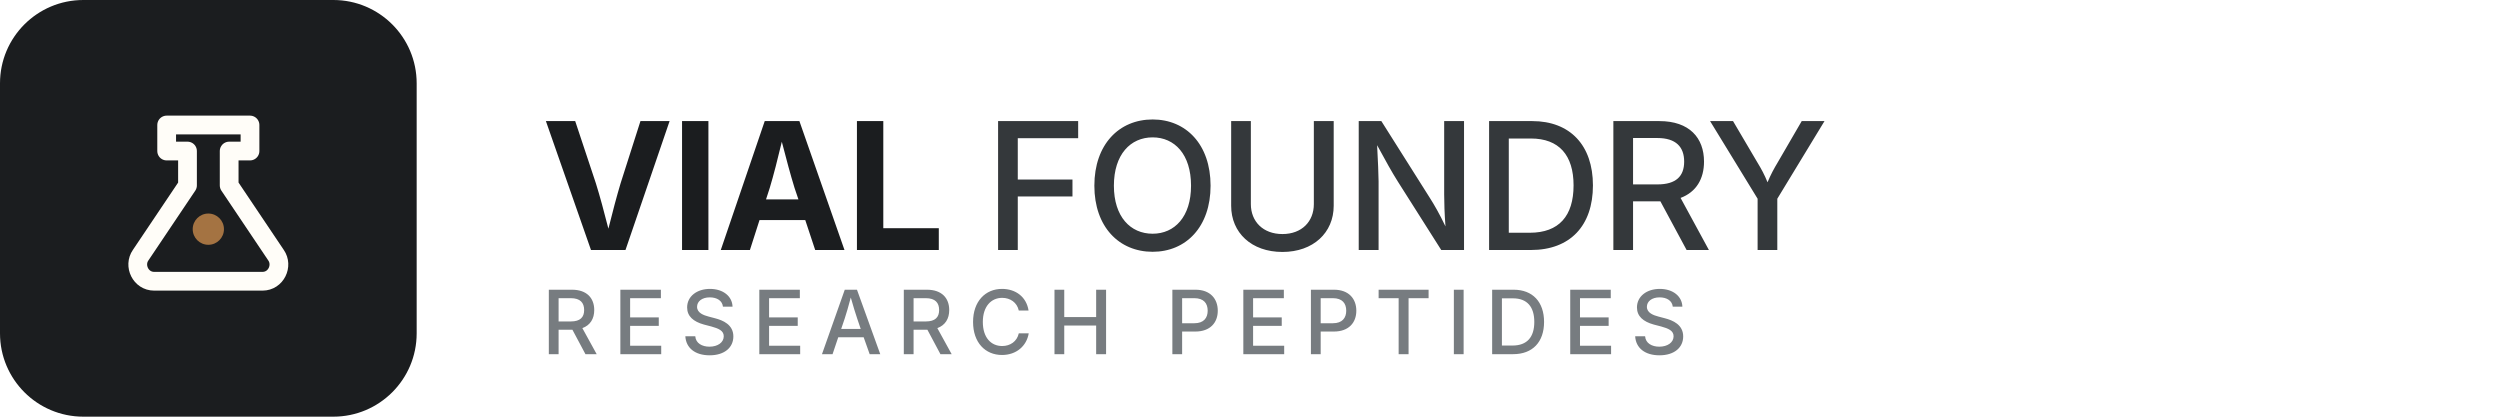
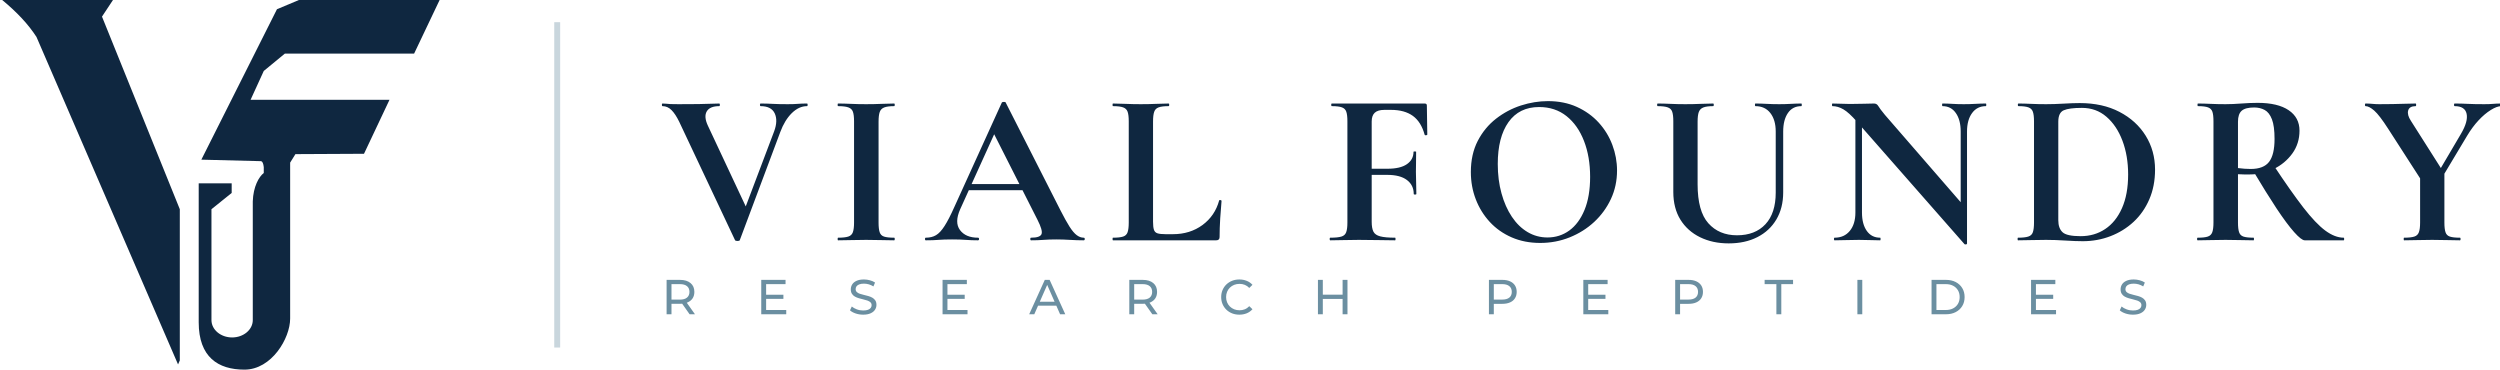
- <svg xmlns="http://www.w3.org/2000/svg" viewBox="0 0 240 40" fill="none">
-   <rect width="40" height="40" rx="8" fill="#1B1D1F" />
-   <path d="M16 12H24V14.5H22V17.8L26.5 24.5C27.2 25.5 26.5 27 25.2 27H14.8C13.5 27 12.8 25.5 13.5 24.5L18 17.8V14.5H16V12Z" stroke="#FFFDF8" stroke-width="1.8" stroke-linecap="round" stroke-linejoin="round" />
-   <circle cx="20" cy="22" r="1.5" fill="#A47342" />
-   <text x="52" y="24" font-family="Outfit, Inter, system-ui, sans-serif" font-size="17" font-weight="700" letter-spacing="-0.02em" fill="#1B1D1F">VIAL <tspan font-weight="500" fill="#34383B">FOUNDRY</tspan>
-   </text>
-   <text x="52" y="34" font-family="Inter, system-ui, sans-serif" font-size="8.5" font-weight="500" letter-spacing="0.16em" fill="#777C80">RESEARCH PEPTIDES</text>
+ <svg xmlns="http://www.w3.org/2000/svg" viewBox="0 0 676.19 100.00" width="676.19" height="100.00" role="img" aria-label="Vial Foundry - Research Peptides">
+   <g transform="translate(0.000 0.000) scale(0.118906)" fill="#0F2740">
+     <path d="M5 0L257 0L232 37.8L409 475.9L409 819.8L405 829L83 84.1Q56 42 5 0Z" />
+     <path d="M680 0L1000 0L942 121.9L648 121.9L600 161.4L570 227L886 227L828 349.8L672 350.6L660 369.9L660 724.7C660 769.3 618 840.8 556 840.8C496 840.8 452 812.2 452 733.2L452 417L527 417L527 438.9L481 475.9L481 728.1A47 39.5 0 0 0 575 728.1L575 458.2C576 424.6 589 401.9 600 393.5L600 380.1C599 371.6 597 367.4 594 366.6L458 363.2L630 21Z" />
+   </g>
+   <rect x="149.91" y="6" width="1.6" height="88" fill="#C9D6DD" />
+   <path d="M218.27 28.00Q218.45 28.00 218.45 28.36Q218.45 28.71 218.27 28.71Q216.08 28.71 214.16 30.60Q212.24 32.50 211.05 35.70L200.10 64.94Q200.04 65.18 199.48 65.18Q198.92 65.18 198.80 64.94L183.70 32.91Q182.69 30.84 181.63 29.78Q180.56 28.71 179.20 28.71Q179.02 28.71 179.02 28.36Q179.02 28.00 179.20 28.00Q179.91 28.00 180.30 28.06Q180.68 28.12 181.36 28.15Q182.04 28.18 183.52 28.18Q186.84 28.18 188.91 28.15Q190.98 28.12 192.29 28.06Q193.59 28.00 194.53 28.00Q194.71 28.00 194.71 28.36Q194.71 28.71 194.53 28.71Q191.99 28.71 191.16 30.13Q190.33 31.55 191.46 33.98L202.23 56.95L199.45 61.80L209.39 35.52Q210.46 32.62 209.54 30.66Q208.62 28.71 205.72 28.71Q205.55 28.71 205.55 28.36Q205.55 28.00 205.72 28.00Q207.44 28.00 208.98 28.09Q210.52 28.18 213.06 28.18Q214.72 28.18 215.76 28.09Q216.79 28.00 218.27 28.00ZM237.63 60.20Q237.63 61.92 237.93 62.81Q238.22 63.70 239.11 63.99Q240.00 64.29 241.84 64.29Q242.01 64.29 242.01 64.64Q242.01 65.00 241.84 65.00Q240.28 65.00 238.40 64.94Q236.52 64.88 234.26 64.88Q232.10 64.88 230.18 64.94Q228.25 65.00 226.68 65.00Q226.56 65.00 226.56 64.64Q226.56 64.29 226.70 64.29Q228.50 64.29 229.43 63.99Q230.35 63.70 230.68 62.81Q231.00 61.92 231.00 60.20V32.80Q231.00 31.08 230.69 30.22Q230.38 29.36 229.44 29.04Q228.51 28.71 226.68 28.71Q226.56 28.71 226.56 28.36Q226.56 28.00 226.68 28.00Q228.25 28.00 230.18 28.09Q232.10 28.18 234.26 28.18Q236.52 28.18 238.44 28.09Q240.35 28.00 241.84 28.00Q242.01 28.00 242.01 28.36Q242.01 28.71 241.84 28.71Q240.04 28.71 239.14 29.07Q238.25 29.42 237.94 30.31Q237.63 31.20 237.63 32.91ZM260.78 51.44 261.67 49.79H278.72L279.13 51.44ZM293.10 64.29Q293.40 64.29 293.40 64.64Q293.40 65.00 293.10 65.00Q291.33 65.00 289.40 64.88Q287.48 64.76 285.70 64.76Q283.69 64.76 282.21 64.88Q280.73 65.00 278.89 65.00Q278.66 65.00 278.66 64.64Q278.66 64.29 278.89 64.29Q281.32 64.29 281.71 63.31Q282.09 62.34 280.61 59.44L268.59 35.70L271.49 30.60L259.71 56.59Q258.12 60.15 259.65 62.22Q261.19 64.29 264.51 64.29Q264.81 64.29 264.81 64.64Q264.81 65.00 264.51 65.00Q262.73 65.00 261.25 64.88Q259.77 64.76 257.52 64.76Q255.21 64.76 253.82 64.88Q252.43 65.00 250.42 65.00Q250.18 65.00 250.18 64.64Q250.18 64.29 250.42 64.29Q252.02 64.29 253.17 63.61Q254.33 62.93 255.48 61.12Q256.64 59.32 258.12 56.00L270.96 27.76Q271.02 27.59 271.49 27.56Q271.97 27.53 272.03 27.76L286.83 56.89Q288.25 59.67 289.28 61.30Q290.32 62.93 291.24 63.61Q292.16 64.29 293.10 64.29ZM311.87 32.85V59.97Q311.87 61.42 312.11 62.14Q312.34 62.87 313.08 63.11Q313.81 63.34 315.24 63.34H317.26Q321.87 63.34 325.25 60.86Q328.62 58.37 329.75 54.23Q329.81 54.05 330.10 54.11Q330.40 54.17 330.40 54.34Q330.22 56.30 330.04 59.04Q329.87 61.78 329.87 64.11Q329.87 65.00 328.96 65.00H301.04Q300.92 65.00 300.92 64.64Q300.92 64.29 301.04 64.29Q302.86 64.29 303.77 63.99Q304.68 63.70 304.99 62.81Q305.30 61.92 305.30 60.20V32.80Q305.30 31.08 304.99 30.22Q304.68 29.36 303.77 29.04Q302.86 28.71 301.04 28.71Q300.92 28.71 300.92 28.36Q300.92 28.00 301.04 28.00Q302.46 28.00 304.43 28.09Q306.40 28.18 308.53 28.18Q310.80 28.18 312.70 28.09Q314.59 28.00 316.07 28.00Q316.25 28.00 316.25 28.36Q316.25 28.71 316.07 28.71Q314.28 28.71 313.38 29.04Q312.48 29.36 312.18 30.25Q311.87 31.14 311.87 32.85ZM359.82 65.00Q359.64 65.00 359.64 64.64Q359.64 64.29 359.82 64.29Q361.83 64.29 362.81 63.99Q363.79 63.70 364.11 62.81Q364.44 61.92 364.44 60.20V32.80Q364.44 31.08 364.14 30.22Q363.85 29.36 362.96 29.04Q362.07 28.71 360.24 28.71Q360.06 28.71 360.06 28.36Q360.06 28.00 360.24 28.00H385.34Q385.93 28.00 385.93 28.53L386.05 36.41Q386.05 36.52 385.75 36.58Q385.45 36.64 385.34 36.47Q384.39 32.97 382.14 31.34Q379.89 29.72 376.22 29.72H374.44Q372.67 29.72 371.84 30.49Q371.01 31.26 371.01 32.85V59.97Q371.01 61.74 371.48 62.66Q371.96 63.58 373.32 63.93Q374.68 64.29 377.34 64.29Q377.46 64.29 377.46 64.64Q377.46 65.00 377.34 65.00Q375.33 65.00 372.99 64.94Q370.65 64.88 367.52 64.88Q365.39 64.88 363.37 64.94Q361.36 65.00 359.82 65.00ZM382.38 52.45Q382.38 50.08 380.54 48.69Q378.71 47.30 375.21 47.30H367.87V45.64H375.27Q378.77 45.64 380.54 44.40Q382.32 43.16 382.32 41.08Q382.32 40.96 382.67 40.96Q383.03 40.96 383.03 41.08Q383.03 43.10 383.00 44.19Q382.97 45.29 382.97 46.47Q382.97 47.95 383.03 49.37Q383.09 50.79 383.09 52.45Q383.09 52.63 382.73 52.63Q382.38 52.63 382.38 52.45ZM416.59 65.71Q412.33 65.71 408.87 64.20Q405.41 62.69 402.95 60.03Q400.49 57.36 399.16 53.90Q397.83 50.44 397.83 46.53Q397.83 41.73 399.69 38.12Q401.56 34.51 404.64 32.11Q407.71 29.72 411.38 28.53Q415.05 27.35 418.67 27.35Q423.05 27.35 426.51 28.92Q429.97 30.49 432.40 33.15Q434.83 35.81 436.10 39.19Q437.37 42.56 437.37 46.12Q437.37 50.26 435.72 53.81Q434.06 57.36 431.19 60.03Q428.32 62.69 424.56 64.20Q420.80 65.71 416.59 65.71ZM418.55 64.23Q421.86 64.23 424.47 62.34Q427.07 60.44 428.58 56.77Q430.09 53.10 430.09 47.83Q430.09 42.39 428.43 38.12Q426.78 33.86 423.70 31.40Q420.62 28.95 416.30 28.95Q410.91 28.95 408.01 33.03Q405.11 37.12 405.11 44.34Q405.11 48.66 406.12 52.30Q407.12 55.94 408.93 58.64Q410.73 61.33 413.19 62.78Q415.65 64.23 418.55 64.23ZM480.29 35.58Q480.29 32.44 478.84 30.58Q477.39 28.71 474.79 28.71Q474.67 28.71 474.67 28.36Q474.67 28.00 474.79 28.00Q476.27 28.00 477.84 28.09Q479.41 28.18 481.24 28.18Q482.84 28.18 484.38 28.09Q485.92 28.00 487.22 28.00Q487.34 28.00 487.34 28.36Q487.34 28.71 487.22 28.71Q484.85 28.71 483.58 30.58Q482.31 32.44 482.31 35.58V52.04Q482.31 56.24 480.47 59.35Q478.64 62.45 475.32 64.14Q472.01 65.83 467.57 65.83Q463.24 65.83 459.84 64.17Q456.44 62.51 454.51 59.41Q452.59 56.30 452.59 51.92V32.80Q452.59 31.08 452.29 30.22Q452.00 29.36 451.08 29.04Q450.16 28.71 448.38 28.71Q448.21 28.71 448.21 28.36Q448.21 28.00 448.38 28.00Q449.92 28.00 451.82 28.09Q453.71 28.18 455.84 28.18Q458.09 28.18 459.99 28.09Q461.88 28.00 463.36 28.00Q463.54 28.00 463.54 28.36Q463.54 28.71 463.36 28.71Q461.59 28.71 460.70 29.07Q459.81 29.42 459.48 30.31Q459.16 31.20 459.16 32.91V49.84Q459.16 57.13 462.06 60.38Q464.96 63.64 469.81 63.64Q474.73 63.64 477.51 60.65Q480.29 57.66 480.29 52.09ZM501.84 57.48V29.36L503.62 29.48V57.48Q503.62 60.62 504.92 62.45Q506.22 64.29 508.53 64.29Q508.65 64.29 508.65 64.64Q508.65 65.00 508.53 65.00Q507.23 65.00 505.84 64.94Q504.45 64.88 502.79 64.88Q501.01 64.88 499.33 64.94Q497.64 65.00 496.22 65.00Q496.04 65.00 496.04 64.64Q496.04 64.29 496.22 64.29Q498.82 64.29 500.33 62.45Q501.84 60.62 501.84 57.48ZM532.03 65.89Q532.03 66.07 531.77 66.10Q531.50 66.12 531.38 66.07L502.20 32.85Q500.07 30.43 498.59 29.57Q497.11 28.71 495.63 28.71Q495.51 28.71 495.51 28.36Q495.51 28.00 495.63 28.00Q496.81 28.00 498.05 28.06Q499.30 28.12 500.36 28.12Q502.49 28.12 504.21 28.06Q505.93 28.00 506.87 28.00Q507.64 28.00 508.03 28.68Q508.41 29.36 509.83 31.08L531.56 56.12ZM532.03 35.58V65.89L530.32 64.11V35.58Q530.32 32.44 529.01 30.58Q527.71 28.71 525.40 28.71Q525.29 28.71 525.29 28.36Q525.29 28.00 525.40 28.00Q526.71 28.00 528.10 28.09Q529.49 28.18 531.15 28.18Q532.74 28.18 534.28 28.09Q535.82 28.00 537.13 28.00Q537.24 28.00 537.24 28.36Q537.24 28.71 537.13 28.71Q534.76 28.71 533.40 30.58Q532.03 32.44 532.03 35.58ZM563.35 65.24Q561.46 65.24 558.61 65.06Q555.77 64.88 553.42 64.88Q551.27 64.88 549.33 64.94Q547.38 65.00 545.83 65.00Q545.71 65.00 545.71 64.64Q545.71 64.29 545.83 64.29Q547.65 64.29 548.59 63.99Q549.53 63.70 549.84 62.81Q550.15 61.92 550.15 60.20V32.80Q550.15 31.08 549.84 30.22Q549.54 29.36 548.64 29.04Q547.74 28.71 545.95 28.71Q545.77 28.71 545.77 28.36Q545.77 28.00 545.95 28.00Q547.49 28.00 549.38 28.09Q551.27 28.18 553.43 28.18Q555.60 28.18 558.15 28.03Q560.70 27.88 562.52 27.88Q568.68 27.88 573.24 30.25Q577.81 32.62 580.35 36.70Q582.89 40.79 582.89 45.88Q582.89 50.32 581.34 53.90Q579.80 57.48 577.09 60.00Q574.38 62.51 570.83 63.88Q567.29 65.24 563.35 65.24ZM562.76 63.88Q566.52 63.88 569.40 61.95Q572.29 60.03 573.95 56.29Q575.61 52.54 575.61 47.18Q575.61 42.15 574.07 38.06Q572.53 33.98 569.74 31.58Q566.96 29.18 563.11 29.18Q559.66 29.18 558.19 29.83Q556.72 30.48 556.72 32.91V59.55Q556.72 61.74 557.87 62.81Q559.01 63.88 562.76 63.88ZM623.38 65.00Q622.49 65.00 620.51 62.78Q618.53 60.56 615.74 56.36Q612.96 52.15 609.47 46.29L614.91 44.64Q619.65 51.80 622.99 56.12Q626.34 60.44 628.94 62.37Q631.55 64.29 633.92 64.29Q634.04 64.29 634.04 64.64Q634.04 65.00 633.92 65.00Q629.77 65.00 627.17 65.00Q624.56 65.00 623.38 65.00ZM610.65 27.82Q616.10 27.82 619.03 29.81Q621.96 31.79 621.96 35.34Q621.96 38.83 620.01 41.53Q618.05 44.22 615.00 45.70Q611.95 47.18 608.58 47.18Q607.75 47.18 606.89 47.18Q606.03 47.18 605.32 47.12V60.20Q605.32 61.92 605.62 62.81Q605.92 63.70 606.80 63.99Q607.69 64.29 609.53 64.29Q609.65 64.29 609.65 64.64Q609.65 65.00 609.53 65.00Q607.99 65.00 606.09 64.94Q604.20 64.88 601.95 64.88Q599.82 64.88 597.89 64.94Q595.97 65.00 594.43 65.00Q594.25 65.00 594.25 64.64Q594.25 64.29 594.43 64.29Q596.27 64.29 597.15 63.99Q598.04 63.70 598.37 62.81Q598.69 61.92 598.69 60.20V32.80Q598.69 31.08 598.40 30.22Q598.10 29.36 597.21 29.04Q596.33 28.71 594.49 28.71Q594.37 28.71 594.37 28.36Q594.37 28.00 594.49 28.00Q596.03 28.00 597.92 28.09Q599.82 28.18 601.95 28.18Q603.90 28.18 606.24 28.00Q608.58 27.82 610.65 27.82ZM615.21 37.59Q615.21 34.10 614.50 32.26Q613.79 30.43 612.55 29.75Q611.30 29.07 609.70 29.07Q607.34 29.07 606.33 29.95Q605.32 30.84 605.32 32.91V45.46Q606.15 45.58 607.10 45.64Q608.05 45.70 608.76 45.70Q612.25 45.70 613.73 43.78Q615.21 41.85 615.21 37.59ZM658.37 48.54 665.65 36.17Q667.60 32.85 667.16 30.78Q666.71 28.71 663.93 28.71Q663.75 28.71 663.75 28.36Q663.75 28.00 663.93 28.00Q665.83 28.00 667.48 28.09Q669.14 28.18 671.92 28.18Q673.40 28.18 674.32 28.09Q675.24 28.00 676.54 28.00Q676.66 28.00 676.66 28.36Q676.66 28.71 676.54 28.71Q675.36 28.71 673.70 29.75Q672.04 30.78 670.38 32.56Q668.73 34.33 667.31 36.70L659.61 49.55ZM654.93 48.78 645.93 34.81Q643.57 31.14 642.18 29.92Q640.78 28.71 639.84 28.71Q639.66 28.71 639.66 28.36Q639.66 28.00 639.84 28.00Q640.73 28.00 641.67 28.09Q642.62 28.18 643.51 28.18Q645.17 28.18 647.06 28.15Q648.95 28.12 650.64 28.06Q652.33 28.00 653.39 28.00Q653.51 28.00 653.51 28.36Q653.51 28.71 653.39 28.71Q651.68 28.71 651.35 29.89Q651.03 31.08 652.09 32.68L660.62 46.12ZM654.58 46.65 661.15 46.12V60.20Q661.15 61.92 661.45 62.81Q661.74 63.70 662.63 63.99Q663.52 64.29 665.35 64.29Q665.53 64.29 665.53 64.64Q665.53 65.00 665.35 65.00Q663.81 65.00 661.95 64.94Q660.08 64.88 657.83 64.88Q655.70 64.88 653.75 64.94Q651.80 65.00 650.26 65.00Q650.14 65.00 650.14 64.64Q650.14 64.29 650.26 64.29Q652.09 64.29 653.01 63.99Q653.93 63.70 654.25 62.81Q654.58 61.92 654.58 60.20Z" fill="#0F2740" />
+   <path d="M180.30 85.00V75.70H183.93Q185.74 75.70 186.77 76.56Q187.81 77.42 187.81 78.95Q187.81 79.95 187.35 80.67Q186.88 81.39 186.01 81.78Q185.14 82.17 183.93 82.17H181.03L181.62 81.56V85.00ZM186.52 85.00 184.15 81.63H185.58L187.97 85.00ZM181.62 81.69 181.03 81.04H183.89Q185.17 81.04 185.82 80.49Q186.48 79.94 186.48 78.95Q186.48 77.94 185.82 77.40Q185.17 76.85 183.89 76.85H181.03L181.62 76.19ZM205.90 85.00V75.70H212.47V76.85H207.22V83.85H212.66V85.00ZM207.11 80.84V79.71H211.89V80.84ZM233.46 85.11Q232.39 85.11 231.42 84.78Q230.45 84.45 229.90 83.94L230.39 82.90Q230.92 83.36 231.74 83.67Q232.56 83.98 233.46 83.98Q234.26 83.98 234.77 83.79Q235.27 83.60 235.51 83.28Q235.75 82.95 235.75 82.55Q235.75 82.06 235.44 81.77Q235.14 81.48 234.64 81.30Q234.14 81.12 233.54 80.99Q232.94 80.85 232.33 80.67Q231.73 80.50 231.23 80.22Q230.73 79.94 230.43 79.47Q230.12 79.00 230.12 78.26Q230.12 77.53 230.50 76.93Q230.88 76.32 231.67 75.96Q232.46 75.59 233.69 75.59Q234.50 75.59 235.30 75.81Q236.09 76.02 236.68 76.42L236.24 77.47Q235.64 77.09 234.97 76.90Q234.30 76.72 233.68 76.72Q232.90 76.72 232.40 76.92Q231.89 77.12 231.66 77.45Q231.43 77.79 231.43 78.20Q231.43 78.69 231.74 78.98Q232.04 79.28 232.54 79.45Q233.04 79.62 233.64 79.76Q234.24 79.90 234.85 80.07Q235.45 80.24 235.95 80.52Q236.44 80.80 236.75 81.26Q237.06 81.73 237.06 82.46Q237.06 83.17 236.67 83.77Q236.28 84.38 235.48 84.74Q234.68 85.11 233.46 85.11ZM254.94 85.00V75.70H261.51V76.85H256.26V83.85H261.69V85.00ZM256.15 80.84V79.71H260.93V80.84ZM278.37 85.00 282.59 75.70H283.90L288.13 85.00H286.73L282.97 76.44H283.51L279.75 85.00ZM280.17 82.68 280.53 81.61H285.76L286.14 82.68ZM305.45 85.00V75.70H309.09Q310.89 75.70 311.93 76.56Q312.96 77.42 312.96 78.95Q312.96 79.95 312.50 80.67Q312.03 81.39 311.16 81.78Q310.30 82.17 309.09 82.17H306.18L306.77 81.56V85.00ZM311.68 85.00 309.30 81.63H310.73L313.12 85.00ZM306.77 81.69 306.18 81.04H309.04Q310.32 81.04 310.98 80.49Q311.63 79.94 311.63 78.95Q311.63 77.94 310.98 77.40Q310.32 76.85 309.04 76.85H306.18L306.77 76.19ZM335.21 85.11Q334.16 85.11 333.26 84.76Q332.36 84.40 331.70 83.76Q331.04 83.12 330.67 82.25Q330.30 81.38 330.30 80.35Q330.30 79.32 330.67 78.45Q331.04 77.58 331.70 76.94Q332.37 76.30 333.27 75.94Q334.17 75.59 335.22 75.59Q336.30 75.59 337.21 75.96Q338.12 76.32 338.76 77.04L337.90 77.88Q337.36 77.32 336.70 77.05Q336.04 76.78 335.28 76.78Q334.49 76.78 333.82 77.04Q333.16 77.31 332.66 77.79Q332.17 78.27 331.90 78.92Q331.63 79.58 331.63 80.35Q331.63 81.12 331.90 81.78Q332.17 82.43 332.66 82.91Q333.16 83.39 333.82 83.66Q334.49 83.92 335.28 83.92Q336.04 83.92 336.70 83.65Q337.36 83.38 337.90 82.81L338.76 83.64Q338.12 84.36 337.21 84.74Q336.30 85.11 335.21 85.11ZM363.14 85.00V75.70H364.46V85.00ZM356.47 85.00V75.70H357.79V85.00ZM357.67 80.85V79.70H363.25V80.85ZM402.72 85.00V75.70H406.35Q407.56 75.70 408.43 76.09Q409.30 76.48 409.76 77.20Q410.23 77.93 410.23 78.95Q410.23 79.95 409.76 80.68Q409.30 81.41 408.43 81.79Q407.56 82.18 406.35 82.18H403.45L404.04 81.56V85.00ZM404.04 81.69 403.45 81.03H406.31Q407.58 81.03 408.24 80.49Q408.90 79.94 408.90 78.95Q408.90 77.94 408.24 77.40Q407.58 76.85 406.31 76.85H403.45L404.04 76.19ZM428.25 85.00V75.70H434.82V76.85H429.57V83.85H435.01V85.00ZM429.46 80.84V79.71H434.24V80.84ZM453.10 85.00V75.70H456.73Q457.94 75.70 458.81 76.09Q459.67 76.48 460.14 77.20Q460.61 77.93 460.61 78.95Q460.61 79.95 460.14 80.68Q459.67 81.41 458.81 81.79Q457.94 82.18 456.73 82.18H453.83L454.42 81.56V85.00ZM454.42 81.69 453.83 81.03H456.69Q457.96 81.03 458.62 80.49Q459.28 79.94 459.28 78.95Q459.28 77.94 458.62 77.40Q457.96 76.85 456.69 76.85H453.83L454.42 76.19ZM480.47 85.00V76.85H477.29V75.70H484.98V76.85H481.80V85.00ZM502.38 85.00V75.70H503.70V85.00ZM522.44 85.00V75.70H526.35Q527.85 75.70 528.98 76.29Q530.11 76.88 530.74 77.92Q531.38 78.96 531.38 80.35Q531.38 81.74 530.74 82.78Q530.11 83.82 528.98 84.41Q527.85 85.00 526.35 85.00ZM523.76 83.85H526.28Q527.43 83.85 528.27 83.41Q529.11 82.97 529.58 82.18Q530.04 81.39 530.04 80.35Q530.04 79.30 529.58 78.52Q529.11 77.73 528.27 77.29Q527.43 76.85 526.28 76.85H523.76ZM549.35 85.00V75.70H555.92V76.85H550.67V83.85H556.11V85.00ZM550.56 80.84V79.71H555.34V80.84ZM576.91 85.11Q575.84 85.11 574.87 84.78Q573.90 84.45 573.35 83.94L573.84 82.90Q574.36 83.36 575.19 83.67Q576.01 83.98 576.91 83.98Q577.71 83.98 578.22 83.79Q578.72 83.60 578.96 83.28Q579.20 82.95 579.20 82.55Q579.20 82.06 578.89 81.77Q578.58 81.48 578.09 81.30Q577.59 81.12 576.99 80.99Q576.38 80.85 575.78 80.67Q575.18 80.50 574.68 80.22Q574.18 79.94 573.88 79.47Q573.57 79.00 573.57 78.26Q573.57 77.53 573.95 76.93Q574.33 76.32 575.12 75.96Q575.91 75.59 577.14 75.59Q577.95 75.59 578.75 75.81Q579.54 76.02 580.13 76.42L579.69 77.47Q579.08 77.09 578.42 76.90Q577.75 76.72 577.13 76.72Q576.35 76.72 575.85 76.92Q575.34 77.12 575.11 77.45Q574.88 77.79 574.88 78.20Q574.88 78.69 575.18 78.98Q575.49 79.28 575.99 79.45Q576.49 79.62 577.09 79.76Q577.69 79.90 578.30 80.07Q578.90 80.24 579.40 80.52Q579.89 80.80 580.20 81.26Q580.51 81.73 580.51 82.46Q580.51 83.17 580.12 83.77Q579.73 84.38 578.93 84.74Q578.13 85.11 576.91 85.11Z" fill="#6B8FA1" />
</svg>
